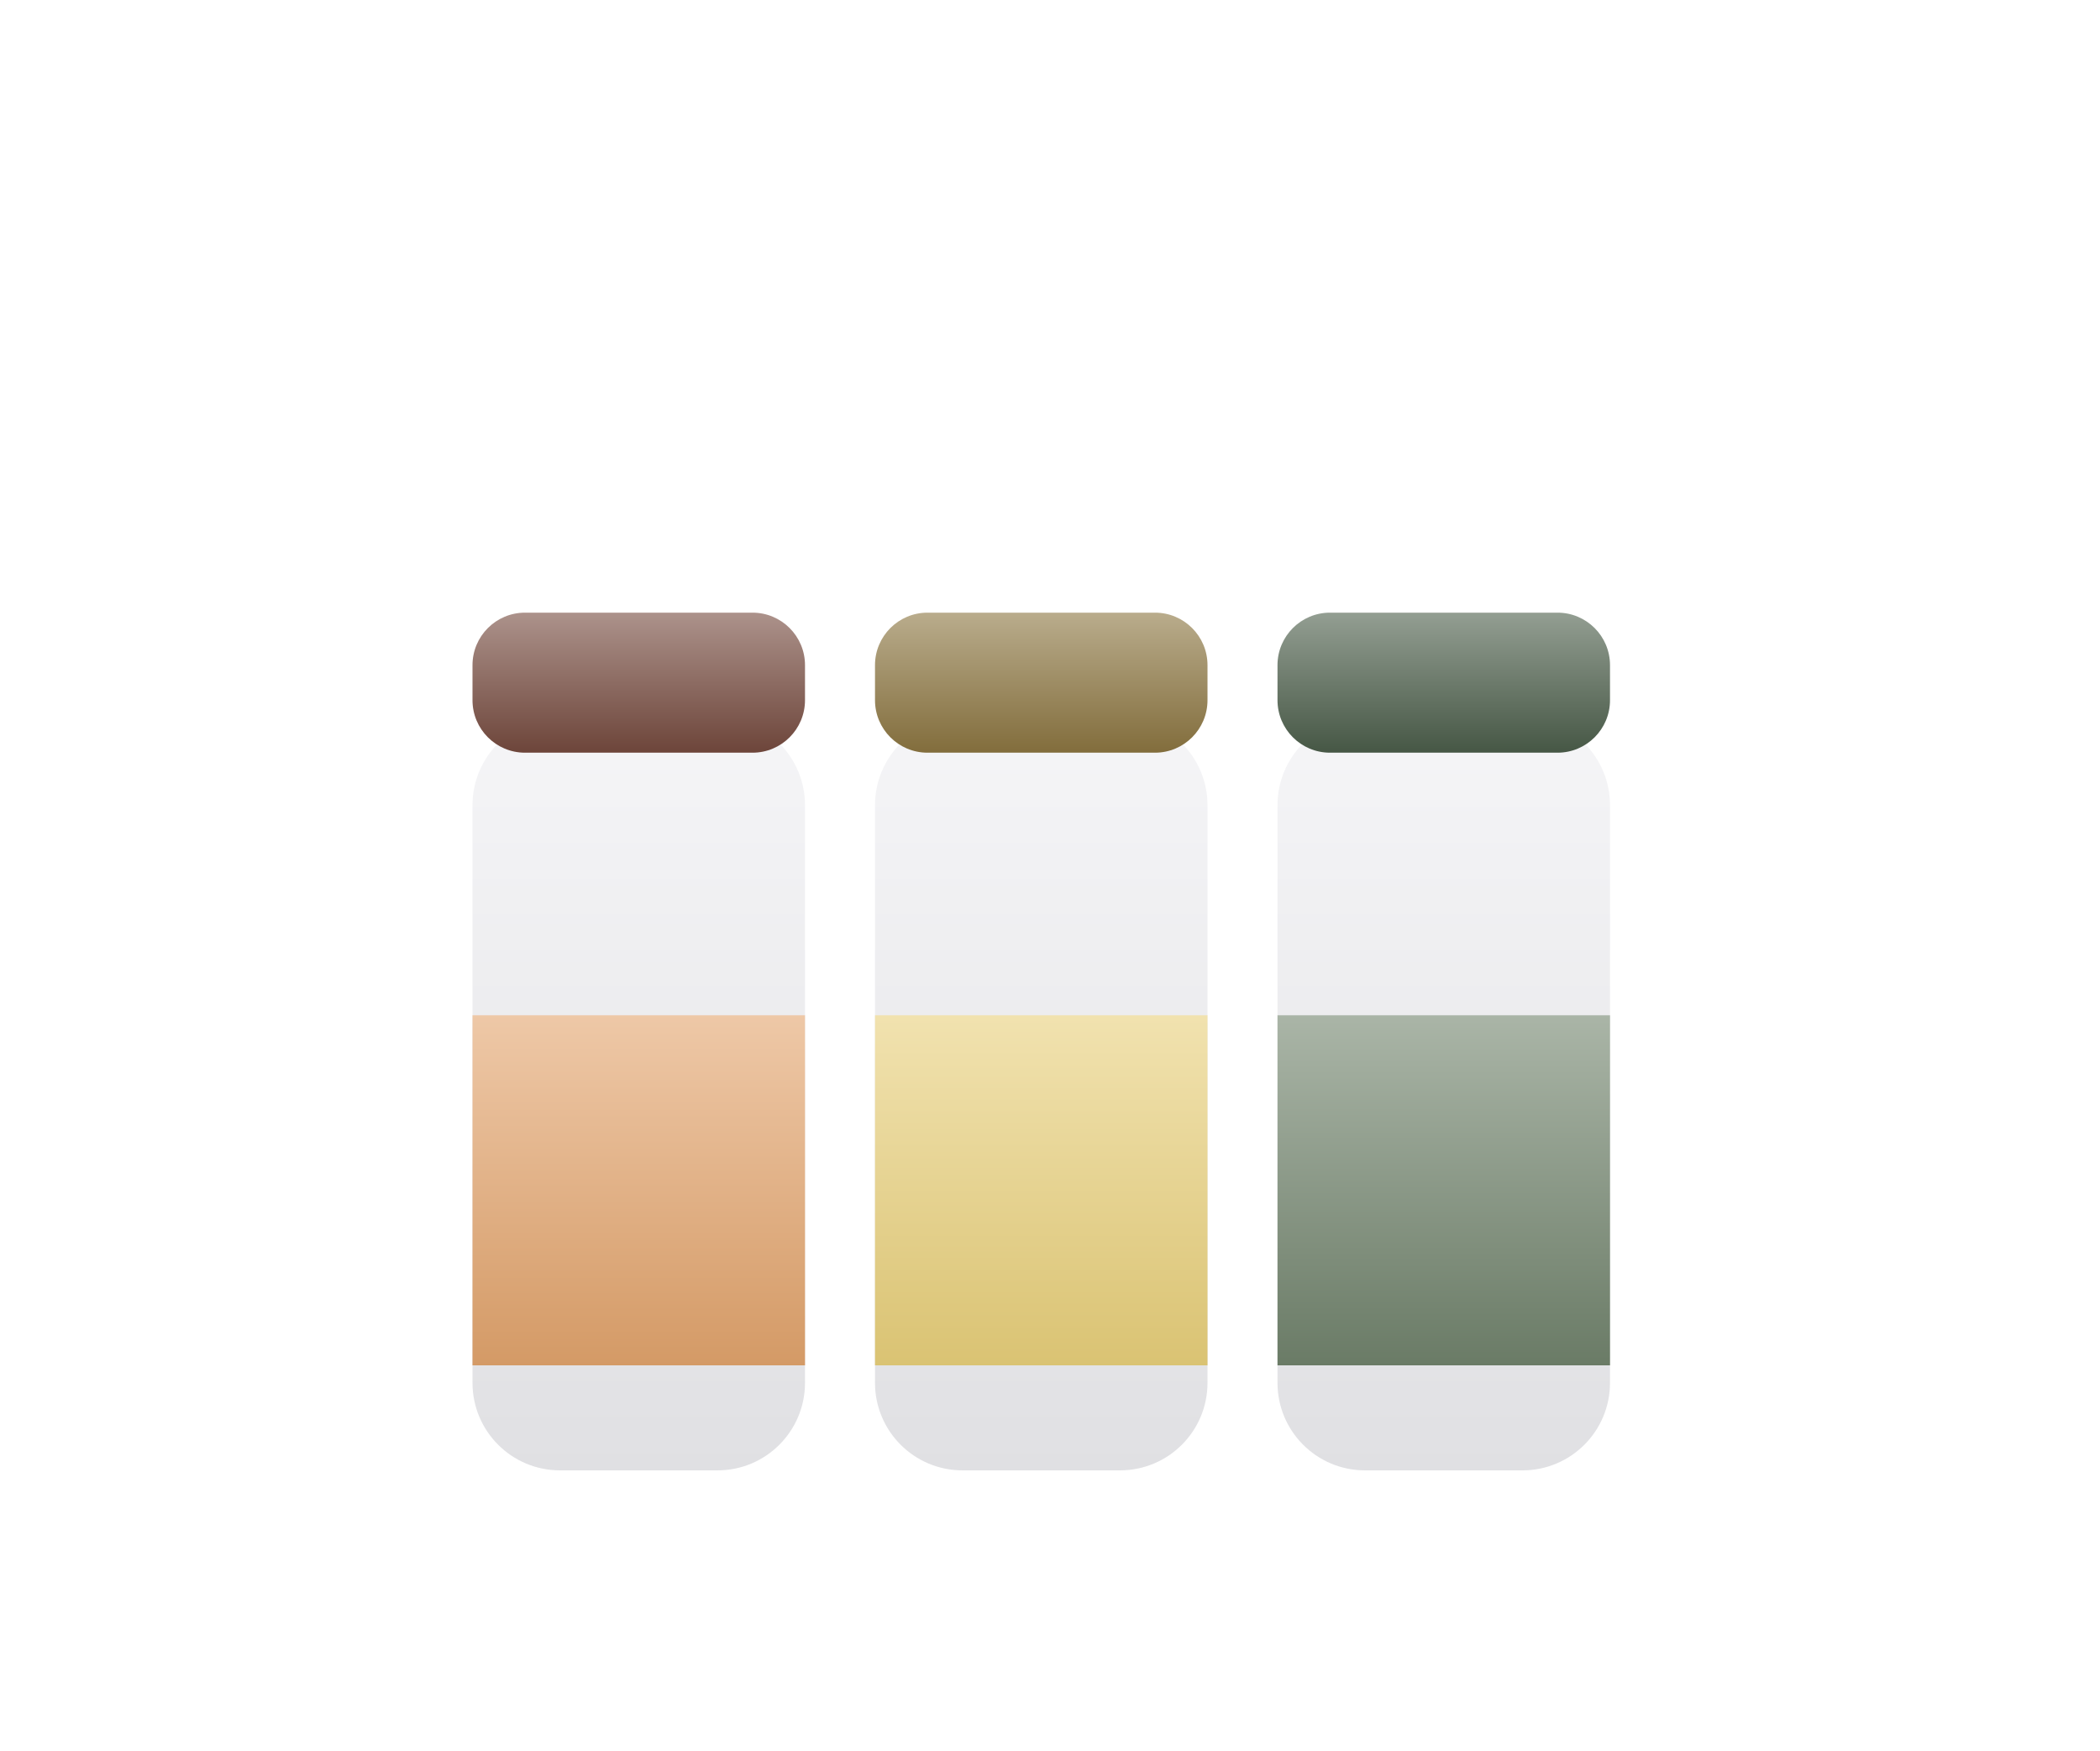
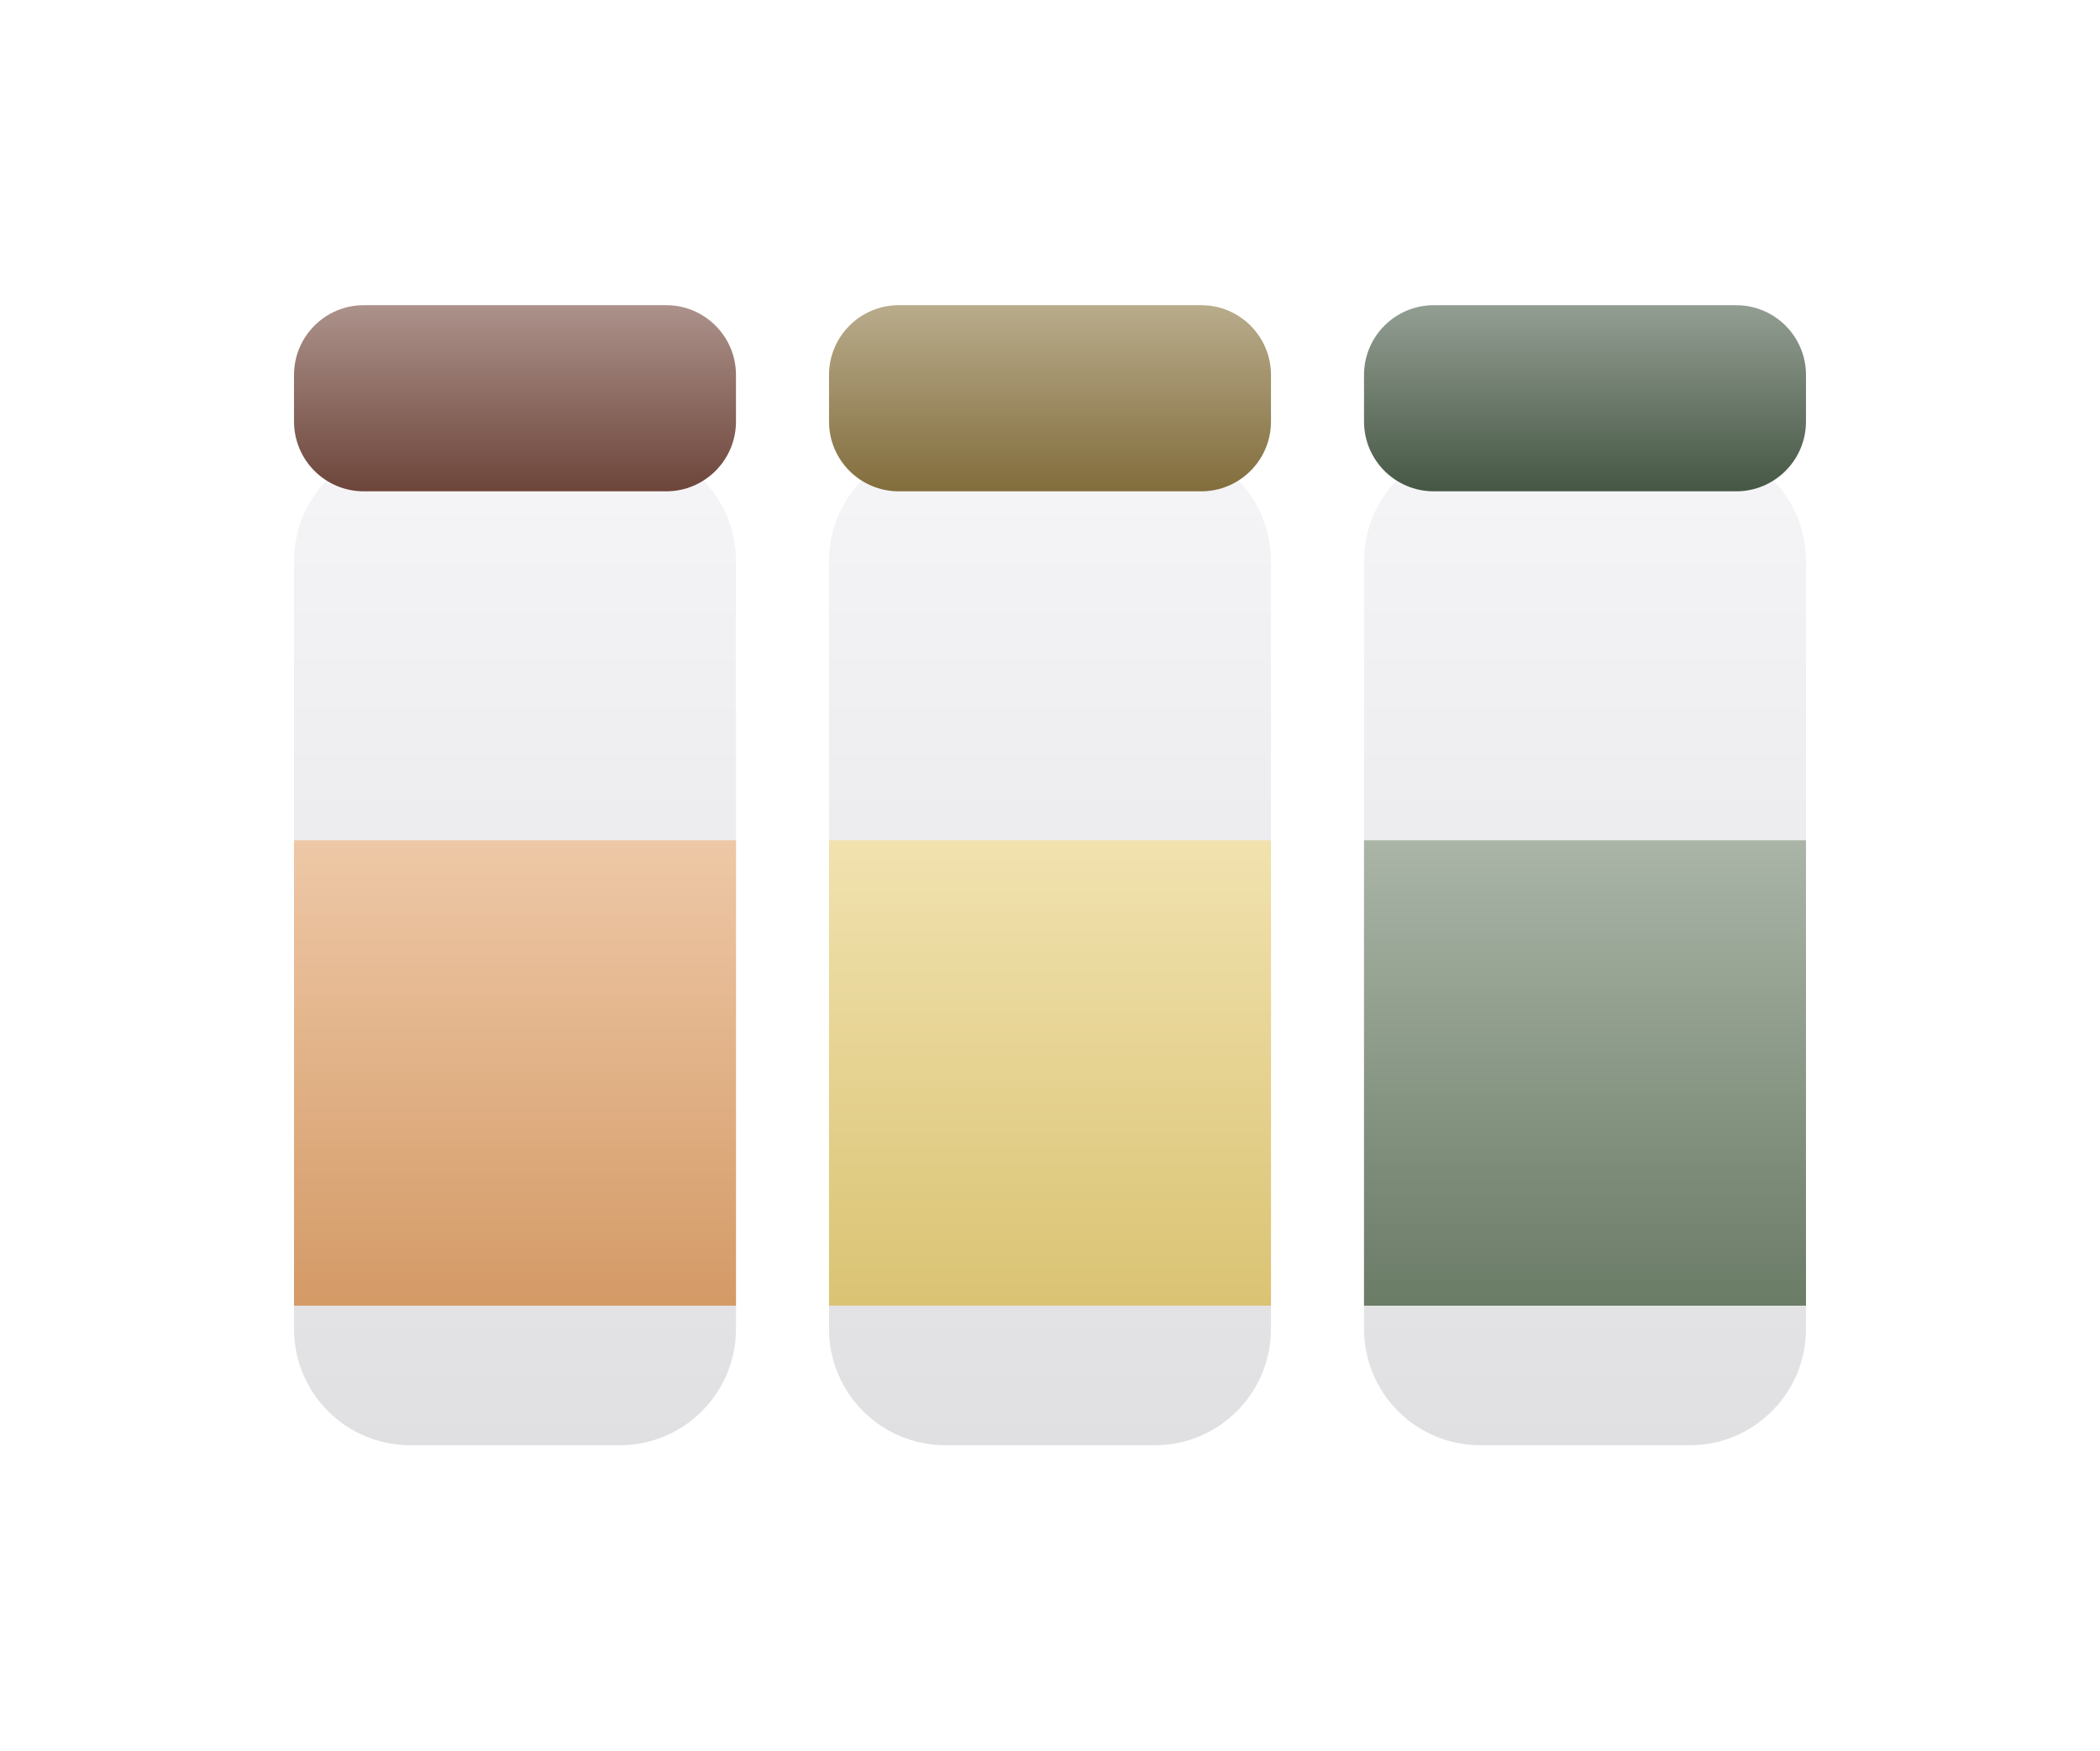
- <svg xmlns="http://www.w3.org/2000/svg" viewBox="0 0 240 200" width="240" height="200">
+ <svg xmlns="http://www.w3.org/2000/svg" viewBox="28.72 43.77 180.56 150.46" width="240" height="200">
  <defs>
    <linearGradient id="n8eatspicejars1" x1="0" y1="0" x2="0" y2="1">
      <stop offset="0" stop-color="#f5f5f7" />
      <stop offset="1" stop-color="#e0e0e3" />
    </linearGradient>
    <linearGradient id="n8eatspicejars2" x1="0" y1="0" x2="0" y2="1">
      <stop offset="0" stop-color="#ac928b" />
      <stop offset="1" stop-color="#6d453a" />
    </linearGradient>
    <linearGradient id="n8eatspicejars3" x1="0" y1="0" x2="0" y2="1">
      <stop offset="0" stop-color="#eec8a7" />
      <stop offset="1" stop-color="#d49a66" />
    </linearGradient>
    <linearGradient id="n8eatspicejars4" x1="0" y1="0" x2="0" y2="1">
      <stop offset="0" stop-color="#f5f5f7" />
      <stop offset="1" stop-color="#e0e0e3" />
    </linearGradient>
    <linearGradient id="n8eatspicejars5" x1="0" y1="0" x2="0" y2="1">
      <stop offset="0" stop-color="#b9ac8c" />
      <stop offset="1" stop-color="#826d3c" />
    </linearGradient>
    <linearGradient id="n8eatspicejars6" x1="0" y1="0" x2="0" y2="1">
      <stop offset="0" stop-color="#f1e2af" />
      <stop offset="1" stop-color="#dac373" />
    </linearGradient>
    <linearGradient id="n8eatspicejars7" x1="0" y1="0" x2="0" y2="1">
      <stop offset="0" stop-color="#f5f5f7" />
      <stop offset="1" stop-color="#e0e0e3" />
    </linearGradient>
    <linearGradient id="n8eatspicejars8" x1="0" y1="0" x2="0" y2="1">
      <stop offset="0" stop-color="#939e92" />
      <stop offset="1" stop-color="#465745" />
    </linearGradient>
    <linearGradient id="n8eatspicejars9" x1="0" y1="0" x2="0" y2="1">
      <stop offset="0" stop-color="#aab5a7" />
      <stop offset="1" stop-color="#6a7b66" />
    </linearGradient>
  </defs>
  <rect x="54" y="82" width="38" height="86" rx="10" fill="url(#n8eatspicejars1)" />
  <rect x="54" y="70" width="38" height="16" rx="6" fill="url(#n8eatspicejars2)" />
  <rect x="54" y="116" width="38" height="40" rx="0" fill="url(#n8eatspicejars3)" />
  <rect x="100" y="82" width="38" height="86" rx="10" fill="url(#n8eatspicejars4)" />
  <rect x="100" y="70" width="38" height="16" rx="6" fill="url(#n8eatspicejars5)" />
  <rect x="100" y="116" width="38" height="40" rx="0" fill="url(#n8eatspicejars6)" />
  <rect x="146" y="82" width="38" height="86" rx="10" fill="url(#n8eatspicejars7)" />
  <rect x="146" y="70" width="38" height="16" rx="6" fill="url(#n8eatspicejars8)" />
  <rect x="146" y="116" width="38" height="40" rx="0" fill="url(#n8eatspicejars9)" />
</svg>
